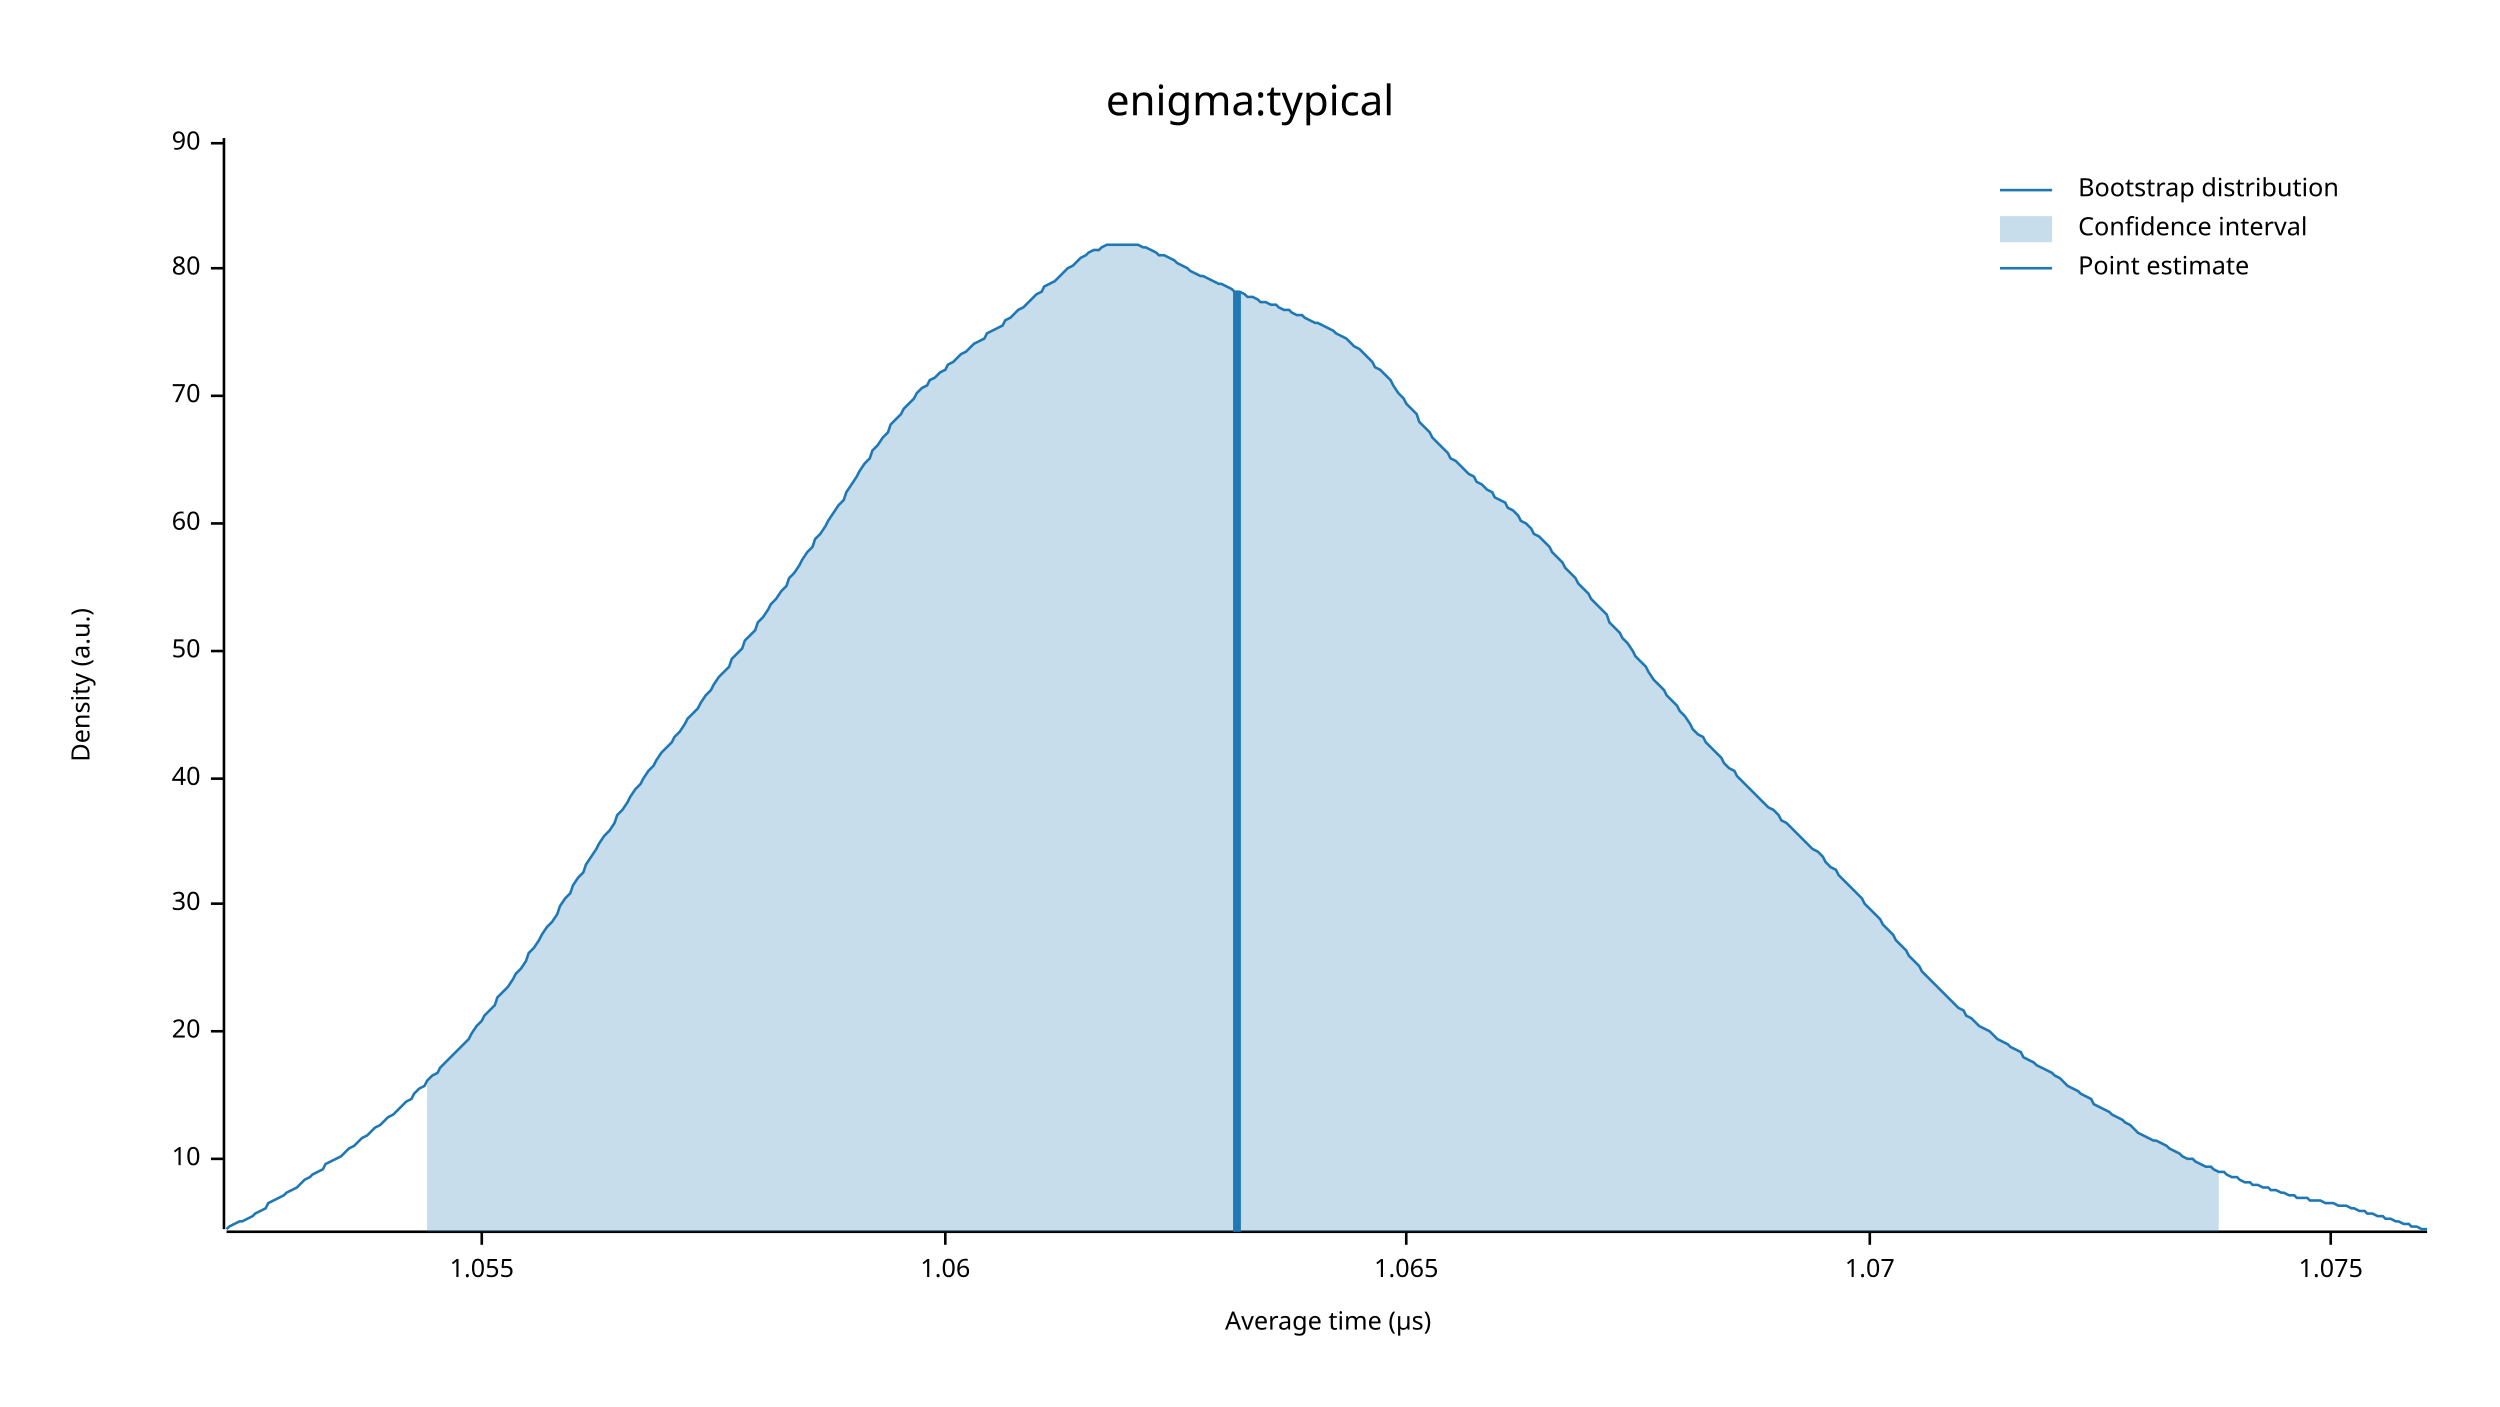
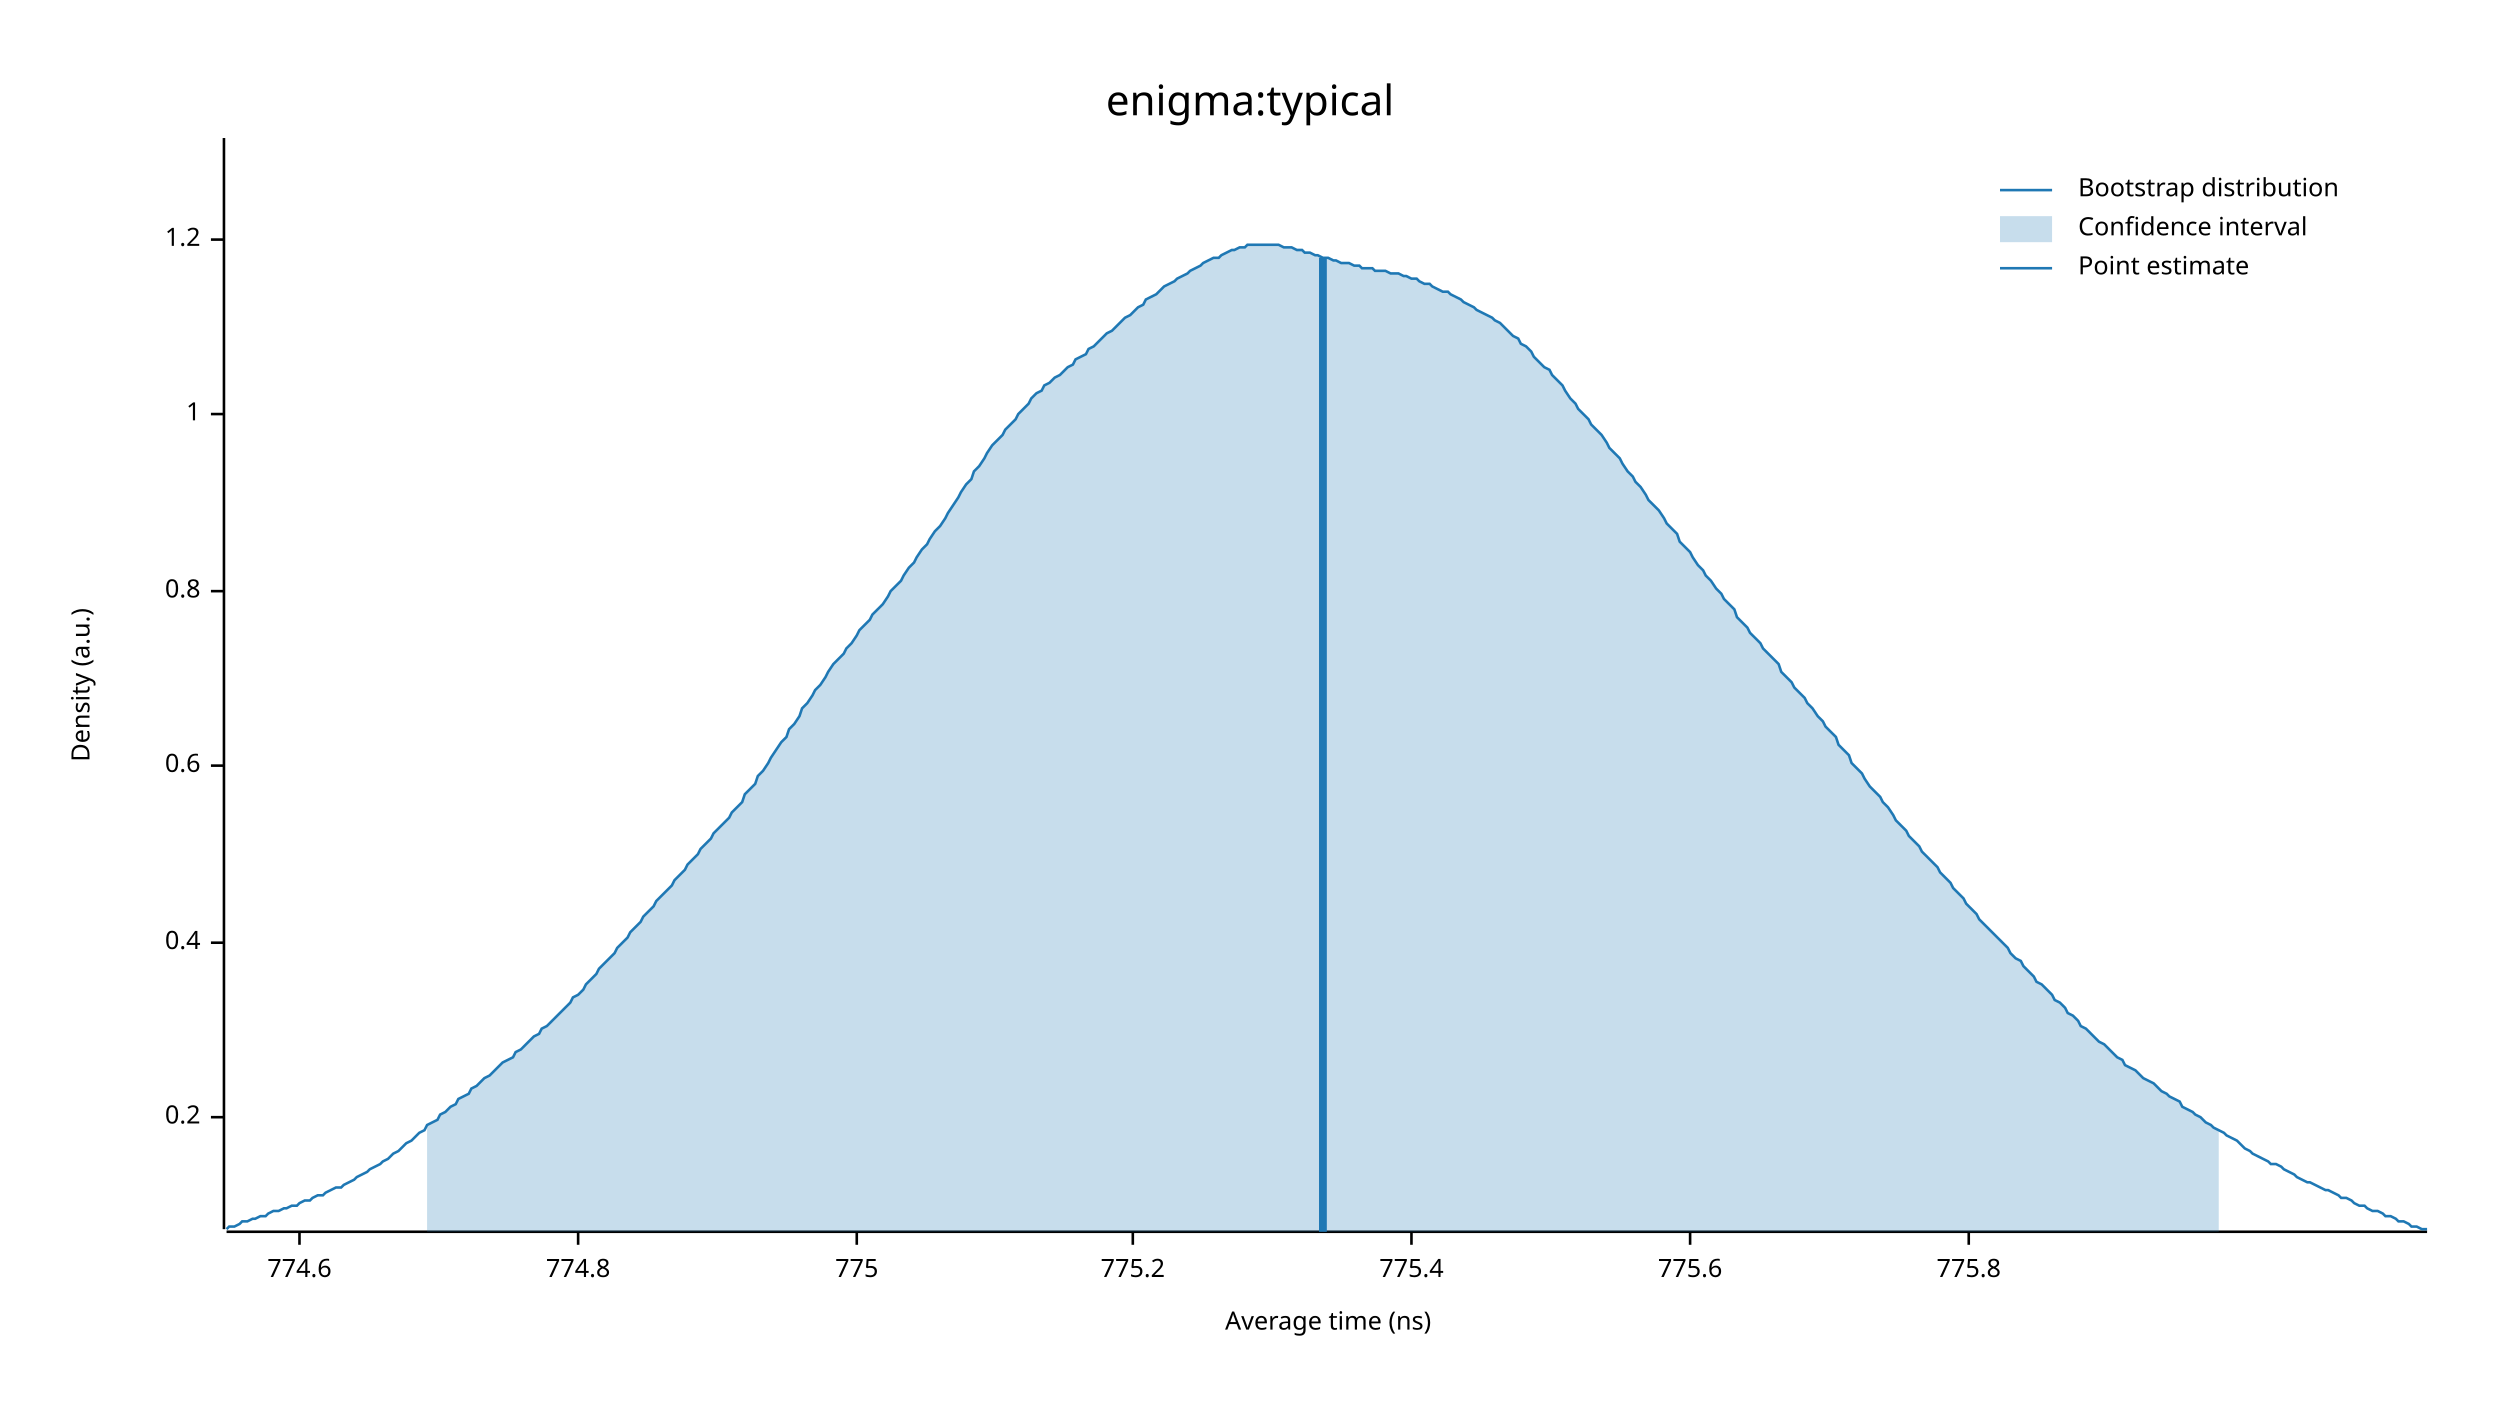
<svg xmlns="http://www.w3.org/2000/svg" width="960" height="540" viewBox="0 0 960 540">
  <text x="480" y="32" dy="0.76em" text-anchor="middle" font-family="sans-serif" font-size="16.129" opacity="1" fill="#000000">
enigma:typical
</text>
  <text x="27" y="263" dy="0.76em" text-anchor="middle" font-family="sans-serif" font-size="9.677" opacity="1" fill="#000000" transform="rotate(270, 27, 263)">
Density (a.u.)
</text>
  <text x="510" y="513" dy="-0.5ex" text-anchor="middle" font-family="sans-serif" font-size="9.677" opacity="1" fill="#000000">
- Average time (µs)
+ Average time (ns)
</text>
  <polyline fill="none" opacity="1" stroke="#000000" stroke-width="1" points="86,53 86,472 " />
-   <text x="77" y="445" dy="0.5ex" text-anchor="end" font-family="sans-serif" font-size="9.677" opacity="1" fill="#000000">
- 10
+   <text x="77" y="429" dy="0.5ex" text-anchor="end" font-family="sans-serif" font-size="9.677" opacity="1" fill="#000000">
+ 0.2
</text>
-   <polyline fill="none" opacity="1" stroke="#000000" stroke-width="1" points="81,445 86,445 " />
-   <text x="77" y="396" dy="0.5ex" text-anchor="end" font-family="sans-serif" font-size="9.677" opacity="1" fill="#000000">
- 20
+   <polyline fill="none" opacity="1" stroke="#000000" stroke-width="1" points="81,429 86,429 " />
+   <text x="77" y="362" dy="0.5ex" text-anchor="end" font-family="sans-serif" font-size="9.677" opacity="1" fill="#000000">
+ 0.4
</text>
-   <polyline fill="none" opacity="1" stroke="#000000" stroke-width="1" points="81,396 86,396 " />
-   <text x="77" y="347" dy="0.5ex" text-anchor="end" font-family="sans-serif" font-size="9.677" opacity="1" fill="#000000">
- 30
+   <polyline fill="none" opacity="1" stroke="#000000" stroke-width="1" points="81,362 86,362 " />
+   <text x="77" y="294" dy="0.5ex" text-anchor="end" font-family="sans-serif" font-size="9.677" opacity="1" fill="#000000">
+ 0.6
</text>
-   <polyline fill="none" opacity="1" stroke="#000000" stroke-width="1" points="81,347 86,347 " />
-   <text x="77" y="299" dy="0.5ex" text-anchor="end" font-family="sans-serif" font-size="9.677" opacity="1" fill="#000000">
- 40
+   <polyline fill="none" opacity="1" stroke="#000000" stroke-width="1" points="81,294 86,294 " />
+   <text x="77" y="227" dy="0.5ex" text-anchor="end" font-family="sans-serif" font-size="9.677" opacity="1" fill="#000000">
+ 0.8
</text>
-   <polyline fill="none" opacity="1" stroke="#000000" stroke-width="1" points="81,299 86,299 " />
-   <text x="77" y="250" dy="0.5ex" text-anchor="end" font-family="sans-serif" font-size="9.677" opacity="1" fill="#000000">
- 50
+   <polyline fill="none" opacity="1" stroke="#000000" stroke-width="1" points="81,227 86,227 " />
+   <text x="77" y="159" dy="0.5ex" text-anchor="end" font-family="sans-serif" font-size="9.677" opacity="1" fill="#000000">
+ 1
</text>
-   <polyline fill="none" opacity="1" stroke="#000000" stroke-width="1" points="81,250 86,250 " />
-   <text x="77" y="201" dy="0.5ex" text-anchor="end" font-family="sans-serif" font-size="9.677" opacity="1" fill="#000000">
- 60
+   <polyline fill="none" opacity="1" stroke="#000000" stroke-width="1" points="81,159 86,159 " />
+   <text x="77" y="92" dy="0.5ex" text-anchor="end" font-family="sans-serif" font-size="9.677" opacity="1" fill="#000000">
+ 1.2
</text>
-   <polyline fill="none" opacity="1" stroke="#000000" stroke-width="1" points="81,201 86,201 " />
-   <text x="77" y="152" dy="0.5ex" text-anchor="end" font-family="sans-serif" font-size="9.677" opacity="1" fill="#000000">
- 70
+   <polyline fill="none" opacity="1" stroke="#000000" stroke-width="1" points="81,92 86,92 " />
+   <polyline fill="none" opacity="1" stroke="#000000" stroke-width="1" points="87,473 932,473 " />
+   <text x="115" y="483" dy="0.76em" text-anchor="middle" font-family="sans-serif" font-size="9.677" opacity="1" fill="#000000">
+ 774.6
</text>
-   <polyline fill="none" opacity="1" stroke="#000000" stroke-width="1" points="81,152 86,152 " />
-   <text x="77" y="103" dy="0.5ex" text-anchor="end" font-family="sans-serif" font-size="9.677" opacity="1" fill="#000000">
- 80
+   <polyline fill="none" opacity="1" stroke="#000000" stroke-width="1" points="115,473 115,478 " />
+   <text x="222" y="483" dy="0.76em" text-anchor="middle" font-family="sans-serif" font-size="9.677" opacity="1" fill="#000000">
+ 774.8
</text>
-   <polyline fill="none" opacity="1" stroke="#000000" stroke-width="1" points="81,103 86,103 " />
-   <text x="77" y="55" dy="0.5ex" text-anchor="end" font-family="sans-serif" font-size="9.677" opacity="1" fill="#000000">
- 90
+   <polyline fill="none" opacity="1" stroke="#000000" stroke-width="1" points="222,473 222,478 " />
+   <text x="329" y="483" dy="0.76em" text-anchor="middle" font-family="sans-serif" font-size="9.677" opacity="1" fill="#000000">
+ 775
</text>
-   <polyline fill="none" opacity="1" stroke="#000000" stroke-width="1" points="81,55 86,55 " />
-   <polyline fill="none" opacity="1" stroke="#000000" stroke-width="1" points="87,473 932,473 " />
-   <text x="185" y="483" dy="0.76em" text-anchor="middle" font-family="sans-serif" font-size="9.677" opacity="1" fill="#000000">
- 1.055
+   <polyline fill="none" opacity="1" stroke="#000000" stroke-width="1" points="329,473 329,478 " />
+   <text x="435" y="483" dy="0.76em" text-anchor="middle" font-family="sans-serif" font-size="9.677" opacity="1" fill="#000000">
+ 775.2
</text>
-   <polyline fill="none" opacity="1" stroke="#000000" stroke-width="1" points="185,473 185,478 " />
-   <text x="363" y="483" dy="0.76em" text-anchor="middle" font-family="sans-serif" font-size="9.677" opacity="1" fill="#000000">
- 1.06
+   <polyline fill="none" opacity="1" stroke="#000000" stroke-width="1" points="435,473 435,478 " />
+   <text x="542" y="483" dy="0.76em" text-anchor="middle" font-family="sans-serif" font-size="9.677" opacity="1" fill="#000000">
+ 775.4
</text>
-   <polyline fill="none" opacity="1" stroke="#000000" stroke-width="1" points="363,473 363,478 " />
-   <text x="540" y="483" dy="0.76em" text-anchor="middle" font-family="sans-serif" font-size="9.677" opacity="1" fill="#000000">
- 1.065
+   <polyline fill="none" opacity="1" stroke="#000000" stroke-width="1" points="542,473 542,478 " />
+   <text x="649" y="483" dy="0.76em" text-anchor="middle" font-family="sans-serif" font-size="9.677" opacity="1" fill="#000000">
+ 775.6
</text>
-   <polyline fill="none" opacity="1" stroke="#000000" stroke-width="1" points="540,473 540,478 " />
-   <text x="718" y="483" dy="0.76em" text-anchor="middle" font-family="sans-serif" font-size="9.677" opacity="1" fill="#000000">
- 1.07
+   <polyline fill="none" opacity="1" stroke="#000000" stroke-width="1" points="649,473 649,478 " />
+   <text x="756" y="483" dy="0.76em" text-anchor="middle" font-family="sans-serif" font-size="9.677" opacity="1" fill="#000000">
+ 775.8
</text>
-   <polyline fill="none" opacity="1" stroke="#000000" stroke-width="1" points="718,473 718,478 " />
-   <text x="895" y="483" dy="0.76em" text-anchor="middle" font-family="sans-serif" font-size="9.677" opacity="1" fill="#000000">
- 1.075
- </text>
-   <polyline fill="none" opacity="1" stroke="#000000" stroke-width="1" points="895,473 895,478 " />
-   <polyline fill="none" opacity="1" stroke="#1F78B4" stroke-width="1" points="87,472 88,471 90,470 92,469 93,469 95,468 97,467 98,466 100,465 102,464 103,462 105,461 107,460 109,459 110,458 112,457 114,456 115,455 117,453 119,452 120,451 122,450 124,449 125,447 127,446 129,445 131,444 132,443 134,441 136,440 137,439 139,437 141,436 142,435 144,433 146,432 147,431 149,429 151,428 153,426 154,425 156,423 158,422 159,420 161,418 163,417 164,415 166,413 168,412 169,410 171,408 173,406 175,404 176,403 178,401 180,399 181,397 183,394 185,392 186,390 188,388 190,386 191,383 193,381 195,379 197,376 198,374 200,372 202,369 203,366 205,364 207,361 208,359 210,356 212,354 214,351 215,348 217,345 219,343 220,340 222,337 224,335 225,332 227,329 229,326 230,324 232,321 234,319 236,316 237,313 239,311 241,308 242,306 244,303 246,301 247,299 249,296 251,294 252,292 254,289 256,287 258,285 259,283 261,281 263,278 264,276 266,274 268,272 269,270 271,267 273,265 274,263 276,260 278,258 280,256 281,253 283,251 285,249 286,246 288,244 290,242 291,239 293,237 295,234 296,232 298,230 300,227 302,225 303,222 305,220 307,217 308,215 310,212 312,210 313,207 315,205 317,202 318,200 320,197 322,194 324,192 325,189 327,186 329,183 330,181 332,178 334,176 335,173 337,171 339,168 341,166 342,163 344,161 346,159 347,157 349,155 351,153 352,151 354,149 356,148 357,146 359,145 361,143 363,142 364,140 366,139 368,137 369,136 371,135 373,133 374,132 376,131 378,130 379,128 381,127 383,126 385,125 386,123 388,122 390,120 391,119 393,118 395,116 396,115 398,113 400,112 401,110 403,109 405,108 407,106 408,105 410,103 412,102 413,101 415,99 417,98 418,97 420,96 422,96 423,95 425,94 427,94 429,94 430,94 432,94 434,94 435,94 437,94 439,95 440,95 442,96 444,97 445,98 447,98 449,99 451,100 452,101 454,102 456,103 457,104 459,105 461,106 462,106 464,107 466,108 468,109 469,109 471,110 473,111 474,112 476,112 478,113 479,114 481,114 483,115 484,116 486,116 488,117 490,117 491,118 493,119 495,119 496,120 498,121 500,121 501,122 503,123 505,124 506,124 508,125 510,126 512,127 513,128 515,129 517,130 518,131 520,133 522,134 523,135 525,137 527,139 528,141 530,142 532,144 534,146 535,148 537,151 539,153 540,155 542,157 544,159 545,162 547,164 549,166 550,168 552,170 554,172 556,174 557,176 559,177 561,179 562,180 564,182 566,183 567,185 569,186 571,188 573,189 574,191 576,192 578,193 579,195 581,196 583,198 584,200 586,201 588,203 589,205 591,206 593,208 595,210 596,212 598,214 600,216 601,218 603,220 605,222 606,224 608,226 610,228 611,230 613,232 615,234 617,236 618,239 620,241 622,243 623,245 625,247 627,250 628,252 630,254 632,256 633,258 635,261 637,263 639,265 640,267 642,269 644,271 645,273 647,275 649,278 650,280 652,282 654,283 655,285 657,287 659,289 661,291 662,293 664,295 666,296 667,298 669,300 671,302 672,303 674,305 676,307 677,308 679,310 681,311 683,313 684,315 686,316 688,318 689,319 691,321 693,323 694,324 696,326 698,327 700,329 701,331 703,333 705,334 706,336 708,338 710,340 711,341 713,343 715,345 716,347 718,349 720,351 722,353 723,355 725,357 727,359 728,361 730,363 732,365 733,367 735,369 737,371 738,373 740,375 742,377 744,379 745,380 747,382 749,384 750,385 752,387 754,388 755,390 757,391 759,393 760,394 762,395 764,396 766,398 767,399 769,400 771,401 772,402 774,403 776,404 777,406 779,407 781,408 782,409 784,410 786,411 788,412 789,413 791,414 793,416 794,417 796,418 798,419 799,420 801,421 803,422 804,424 806,425 808,426 810,427 811,428 813,429 815,430 816,431 818,432 820,434 821,435 823,436 825,437 827,438 828,438 830,439 832,440 833,441 835,442 837,443 838,444 840,445 842,445 843,446 845,447 847,448 849,448 850,449 852,450 854,450 855,451 857,452 859,452 860,453 862,454 864,454 865,455 867,455 869,456 871,456 872,457 874,457 876,458 877,458 879,459 881,459 882,460 884,460 886,460 887,461 889,461 891,461 893,462 894,462 896,462 898,463 899,463 901,463 903,464 904,464 906,465 908,465 909,466 911,466 913,467 915,467 916,468 918,468 920,469 921,469 923,470 925,470 926,471 928,471 930,472 932,472 " />
-   <polygon opacity="0.25" fill="#1F78B4" points="164,415 166,413 168,412 169,410 171,408 173,406 175,404 176,403 178,401 180,399 181,397 183,394 185,392 186,390 188,388 190,386 191,383 193,381 195,379 197,376 198,374 200,372 202,369 203,366 205,364 207,361 208,359 210,356 212,354 214,351 215,348 217,345 219,343 220,340 222,337 224,335 225,332 227,329 229,326 230,324 232,321 234,319 236,316 237,313 239,311 241,308 242,306 244,303 246,301 247,299 249,296 251,294 252,292 254,289 256,287 258,285 259,283 261,281 263,278 264,276 266,274 268,272 269,270 271,267 273,265 274,263 276,260 278,258 280,256 281,253 283,251 285,249 286,246 288,244 290,242 291,239 293,237 295,234 296,232 298,230 300,227 302,225 303,222 305,220 307,217 308,215 310,212 312,210 313,207 315,205 317,202 318,200 320,197 322,194 324,192 325,189 327,186 329,183 330,181 332,178 334,176 335,173 337,171 339,168 341,166 342,163 344,161 346,159 347,157 349,155 351,153 352,151 354,149 356,148 357,146 359,145 361,143 363,142 364,140 366,139 368,137 369,136 371,135 373,133 374,132 376,131 378,130 379,128 381,127 383,126 385,125 386,123 388,122 390,120 391,119 393,118 395,116 396,115 398,113 400,112 401,110 403,109 405,108 407,106 408,105 410,103 412,102 413,101 415,99 417,98 418,97 420,96 422,96 423,95 425,94 427,94 429,94 430,94 432,94 434,94 435,94 437,94 439,95 440,95 442,96 444,97 445,98 447,98 449,99 451,100 452,101 454,102 456,103 457,104 459,105 461,106 462,106 464,107 466,108 468,109 469,109 471,110 473,111 474,112 476,112 478,113 479,114 481,114 483,115 484,116 486,116 488,117 490,117 491,118 493,119 495,119 496,120 498,121 500,121 501,122 503,123 505,124 506,124 508,125 510,126 512,127 513,128 515,129 517,130 518,131 520,133 522,134 523,135 525,137 527,139 528,141 530,142 532,144 534,146 535,148 537,151 539,153 540,155 542,157 544,159 545,162 547,164 549,166 550,168 552,170 554,172 556,174 557,176 559,177 561,179 562,180 564,182 566,183 567,185 569,186 571,188 573,189 574,191 576,192 578,193 579,195 581,196 583,198 584,200 586,201 588,203 589,205 591,206 593,208 595,210 596,212 598,214 600,216 601,218 603,220 605,222 606,224 608,226 610,228 611,230 613,232 615,234 617,236 618,239 620,241 622,243 623,245 625,247 627,250 628,252 630,254 632,256 633,258 635,261 637,263 639,265 640,267 642,269 644,271 645,273 647,275 649,278 650,280 652,282 654,283 655,285 657,287 659,289 661,291 662,293 664,295 666,296 667,298 669,300 671,302 672,303 674,305 676,307 677,308 679,310 681,311 683,313 684,315 686,316 688,318 689,319 691,321 693,323 694,324 696,326 698,327 700,329 701,331 703,333 705,334 706,336 708,338 710,340 711,341 713,343 715,345 716,347 718,349 720,351 722,353 723,355 725,357 727,359 728,361 730,363 732,365 733,367 735,369 737,371 738,373 740,375 742,377 744,379 745,380 747,382 749,384 750,385 752,387 754,388 755,390 757,391 759,393 760,394 762,395 764,396 766,398 767,399 769,400 771,401 772,402 774,403 776,404 777,406 779,407 781,408 782,409 784,410 786,411 788,412 789,413 791,414 793,416 794,417 796,418 798,419 799,420 801,421 803,422 804,424 806,425 808,426 810,427 811,428 813,429 815,430 816,431 818,432 820,434 821,435 823,436 825,437 827,438 828,438 830,439 832,440 833,441 835,442 837,443 838,444 840,445 842,445 843,446 845,447 847,448 849,448 850,449 852,450 852,473 164,473 " />
-   <polyline fill="none" opacity="1" stroke="#1F78B4" stroke-width="3" points="475,473 475,112 " />
+   <polyline fill="none" opacity="1" stroke="#000000" stroke-width="1" points="756,473 756,478 " />
+   <polyline fill="none" opacity="1" stroke="#1F78B4" stroke-width="1" points="87,472 88,471 90,471 92,470 93,469 95,469 97,468 98,468 100,467 102,467 103,466 105,465 107,465 109,464 110,464 112,463 114,463 115,462 117,461 119,461 120,460 122,459 124,459 125,458 127,457 129,456 131,456 132,455 134,454 136,453 137,452 139,451 141,450 142,449 144,448 146,447 147,446 149,445 151,443 153,442 154,441 156,439 158,438 159,437 161,435 163,434 164,432 166,431 168,430 169,428 171,427 173,425 175,424 176,422 178,421 180,420 181,418 183,417 185,415 186,414 188,413 190,411 191,410 193,408 195,407 197,406 198,404 200,403 202,401 203,400 205,398 207,397 208,395 210,394 212,392 214,390 215,389 217,387 219,385 220,383 222,382 224,380 225,378 227,376 229,374 230,372 232,370 234,368 236,366 237,364 239,362 241,360 242,358 244,356 246,354 247,352 249,350 251,348 252,346 254,344 256,342 258,340 259,338 261,336 263,334 264,332 266,330 268,328 269,326 271,324 273,322 274,320 276,318 278,316 280,314 281,312 283,310 285,308 286,305 288,303 290,301 291,298 293,296 295,293 296,291 298,288 300,285 302,283 303,280 305,278 307,275 308,272 310,270 312,267 313,265 315,263 317,260 318,258 320,255 322,253 324,251 325,249 327,247 329,244 330,242 332,240 334,238 335,236 337,234 339,232 341,229 342,227 344,225 346,223 347,221 349,218 351,216 352,214 354,211 356,209 357,207 359,204 361,202 363,199 364,197 366,194 368,191 369,189 371,186 373,184 374,181 376,179 378,176 379,174 381,171 383,169 385,167 386,165 388,163 390,161 391,159 393,157 395,155 396,153 398,151 400,150 401,148 403,147 405,145 407,144 408,143 410,141 412,140 413,138 415,137 417,136 418,134 420,133 422,131 423,130 425,128 427,127 429,125 430,124 432,122 434,121 435,120 437,118 439,117 440,115 442,114 444,113 445,112 447,110 449,109 451,108 452,107 454,106 456,105 457,104 459,103 461,102 462,101 464,100 466,99 468,99 469,98 471,97 473,96 474,96 476,95 478,95 479,94 481,94 483,94 484,94 486,94 488,94 490,94 491,94 493,95 495,95 496,95 498,96 500,96 501,97 503,97 505,98 506,98 508,99 510,99 512,100 513,100 515,101 517,101 518,101 520,102 522,102 523,103 525,103 527,103 528,104 530,104 532,104 534,105 535,105 537,105 539,106 540,106 542,107 544,107 545,108 547,109 549,109 550,110 552,111 554,112 556,112 557,113 559,114 561,115 562,116 564,117 566,118 567,119 569,120 571,121 573,122 574,123 576,124 578,126 579,127 581,129 583,130 584,132 586,133 588,135 589,137 591,139 593,141 595,142 596,144 598,146 600,148 601,150 603,153 605,155 606,157 608,159 610,161 611,163 613,165 615,167 617,170 618,172 620,174 622,176 623,178 625,181 627,183 628,185 630,187 632,190 633,192 635,194 637,196 639,199 640,201 642,203 644,205 645,208 647,210 649,212 650,214 652,217 654,219 655,221 657,223 659,226 661,228 662,230 664,232 666,234 667,237 669,239 671,241 672,243 674,245 676,247 677,249 679,251 681,253 683,255 684,258 686,260 688,262 689,264 691,266 693,268 694,270 696,272 698,275 700,277 701,279 703,281 705,283 706,286 708,288 710,290 711,293 713,295 715,297 716,299 718,302 720,304 722,306 723,308 725,310 727,313 728,315 730,317 732,319 733,321 735,323 737,325 738,327 740,329 742,331 744,333 745,335 747,337 749,339 750,341 752,343 754,345 755,347 757,349 759,351 760,353 762,355 764,357 766,359 767,360 769,362 771,364 772,366 774,368 776,369 777,371 779,373 781,375 782,377 784,378 786,380 788,382 789,384 791,385 793,387 794,389 796,390 798,392 799,394 801,395 803,397 804,398 806,400 808,401 810,403 811,404 813,406 815,407 816,409 818,410 820,411 821,412 823,414 825,415 827,416 828,417 830,419 832,420 833,421 835,422 837,423 838,425 840,426 842,427 843,428 845,429 847,431 849,432 850,433 852,434 854,435 855,436 857,437 859,438 860,439 862,441 864,442 865,443 867,444 869,445 871,446 872,447 874,447 876,448 877,449 879,450 881,451 882,452 884,453 886,454 887,454 889,455 891,456 893,457 894,457 896,458 898,459 899,460 901,460 903,461 904,462 906,463 908,463 909,464 911,465 913,465 915,466 916,467 918,467 920,468 921,469 923,469 925,470 926,471 928,471 930,472 932,472 " />
+   <polygon opacity="0.25" fill="#1F78B4" points="164,432 166,431 168,430 169,428 171,427 173,425 175,424 176,422 178,421 180,420 181,418 183,417 185,415 186,414 188,413 190,411 191,410 193,408 195,407 197,406 198,404 200,403 202,401 203,400 205,398 207,397 208,395 210,394 212,392 214,390 215,389 217,387 219,385 220,383 222,382 224,380 225,378 227,376 229,374 230,372 232,370 234,368 236,366 237,364 239,362 241,360 242,358 244,356 246,354 247,352 249,350 251,348 252,346 254,344 256,342 258,340 259,338 261,336 263,334 264,332 266,330 268,328 269,326 271,324 273,322 274,320 276,318 278,316 280,314 281,312 283,310 285,308 286,305 288,303 290,301 291,298 293,296 295,293 296,291 298,288 300,285 302,283 303,280 305,278 307,275 308,272 310,270 312,267 313,265 315,263 317,260 318,258 320,255 322,253 324,251 325,249 327,247 329,244 330,242 332,240 334,238 335,236 337,234 339,232 341,229 342,227 344,225 346,223 347,221 349,218 351,216 352,214 354,211 356,209 357,207 359,204 361,202 363,199 364,197 366,194 368,191 369,189 371,186 373,184 374,181 376,179 378,176 379,174 381,171 383,169 385,167 386,165 388,163 390,161 391,159 393,157 395,155 396,153 398,151 400,150 401,148 403,147 405,145 407,144 408,143 410,141 412,140 413,138 415,137 417,136 418,134 420,133 422,131 423,130 425,128 427,127 429,125 430,124 432,122 434,121 435,120 437,118 439,117 440,115 442,114 444,113 445,112 447,110 449,109 451,108 452,107 454,106 456,105 457,104 459,103 461,102 462,101 464,100 466,99 468,99 469,98 471,97 473,96 474,96 476,95 478,95 479,94 481,94 483,94 484,94 486,94 488,94 490,94 491,94 493,95 495,95 496,95 498,96 500,96 501,97 503,97 505,98 506,98 508,99 510,99 512,100 513,100 515,101 517,101 518,101 520,102 522,102 523,103 525,103 527,103 528,104 530,104 532,104 534,105 535,105 537,105 539,106 540,106 542,107 544,107 545,108 547,109 549,109 550,110 552,111 554,112 556,112 557,113 559,114 561,115 562,116 564,117 566,118 567,119 569,120 571,121 573,122 574,123 576,124 578,126 579,127 581,129 583,130 584,132 586,133 588,135 589,137 591,139 593,141 595,142 596,144 598,146 600,148 601,150 603,153 605,155 606,157 608,159 610,161 611,163 613,165 615,167 617,170 618,172 620,174 622,176 623,178 625,181 627,183 628,185 630,187 632,190 633,192 635,194 637,196 639,199 640,201 642,203 644,205 645,208 647,210 649,212 650,214 652,217 654,219 655,221 657,223 659,226 661,228 662,230 664,232 666,234 667,237 669,239 671,241 672,243 674,245 676,247 677,249 679,251 681,253 683,255 684,258 686,260 688,262 689,264 691,266 693,268 694,270 696,272 698,275 700,277 701,279 703,281 705,283 706,286 708,288 710,290 711,293 713,295 715,297 716,299 718,302 720,304 722,306 723,308 725,310 727,313 728,315 730,317 732,319 733,321 735,323 737,325 738,327 740,329 742,331 744,333 745,335 747,337 749,339 750,341 752,343 754,345 755,347 757,349 759,351 760,353 762,355 764,357 766,359 767,360 769,362 771,364 772,366 774,368 776,369 777,371 779,373 781,375 782,377 784,378 786,380 788,382 789,384 791,385 793,387 794,389 796,390 798,392 799,394 801,395 803,397 804,398 806,400 808,401 810,403 811,404 813,406 815,407 816,409 818,410 820,411 821,412 823,414 825,415 827,416 828,417 830,419 832,420 833,421 835,422 837,423 838,425 840,426 842,427 843,428 845,429 847,431 849,432 850,433 852,434 852,473 164,473 " />
+   <polyline fill="none" opacity="1" stroke="#1F78B4" stroke-width="3" points="508,473 508,99 " />
  <text x="798" y="68" dy="0.76em" text-anchor="start" font-family="sans-serif" font-size="9.677" opacity="1" fill="#000000">
Bootstrap distribution
</text>
  <text x="798" y="83" dy="0.76em" text-anchor="start" font-family="sans-serif" font-size="9.677" opacity="1" fill="#000000">
Confidence interval
</text>
  <text x="798" y="98" dy="0.76em" text-anchor="start" font-family="sans-serif" font-size="9.677" opacity="1" fill="#000000">
Point estimate
</text>
  <polyline fill="none" opacity="1" stroke="#1F78B4" stroke-width="1" points="768,73 788,73 " />
  <rect x="768" y="83" width="20" height="10" opacity="0.25" fill="#1F78B4" stroke="none" />
  <polyline fill="none" opacity="1" stroke="#1F78B4" stroke-width="1" points="768,103 788,103 " />
</svg>
